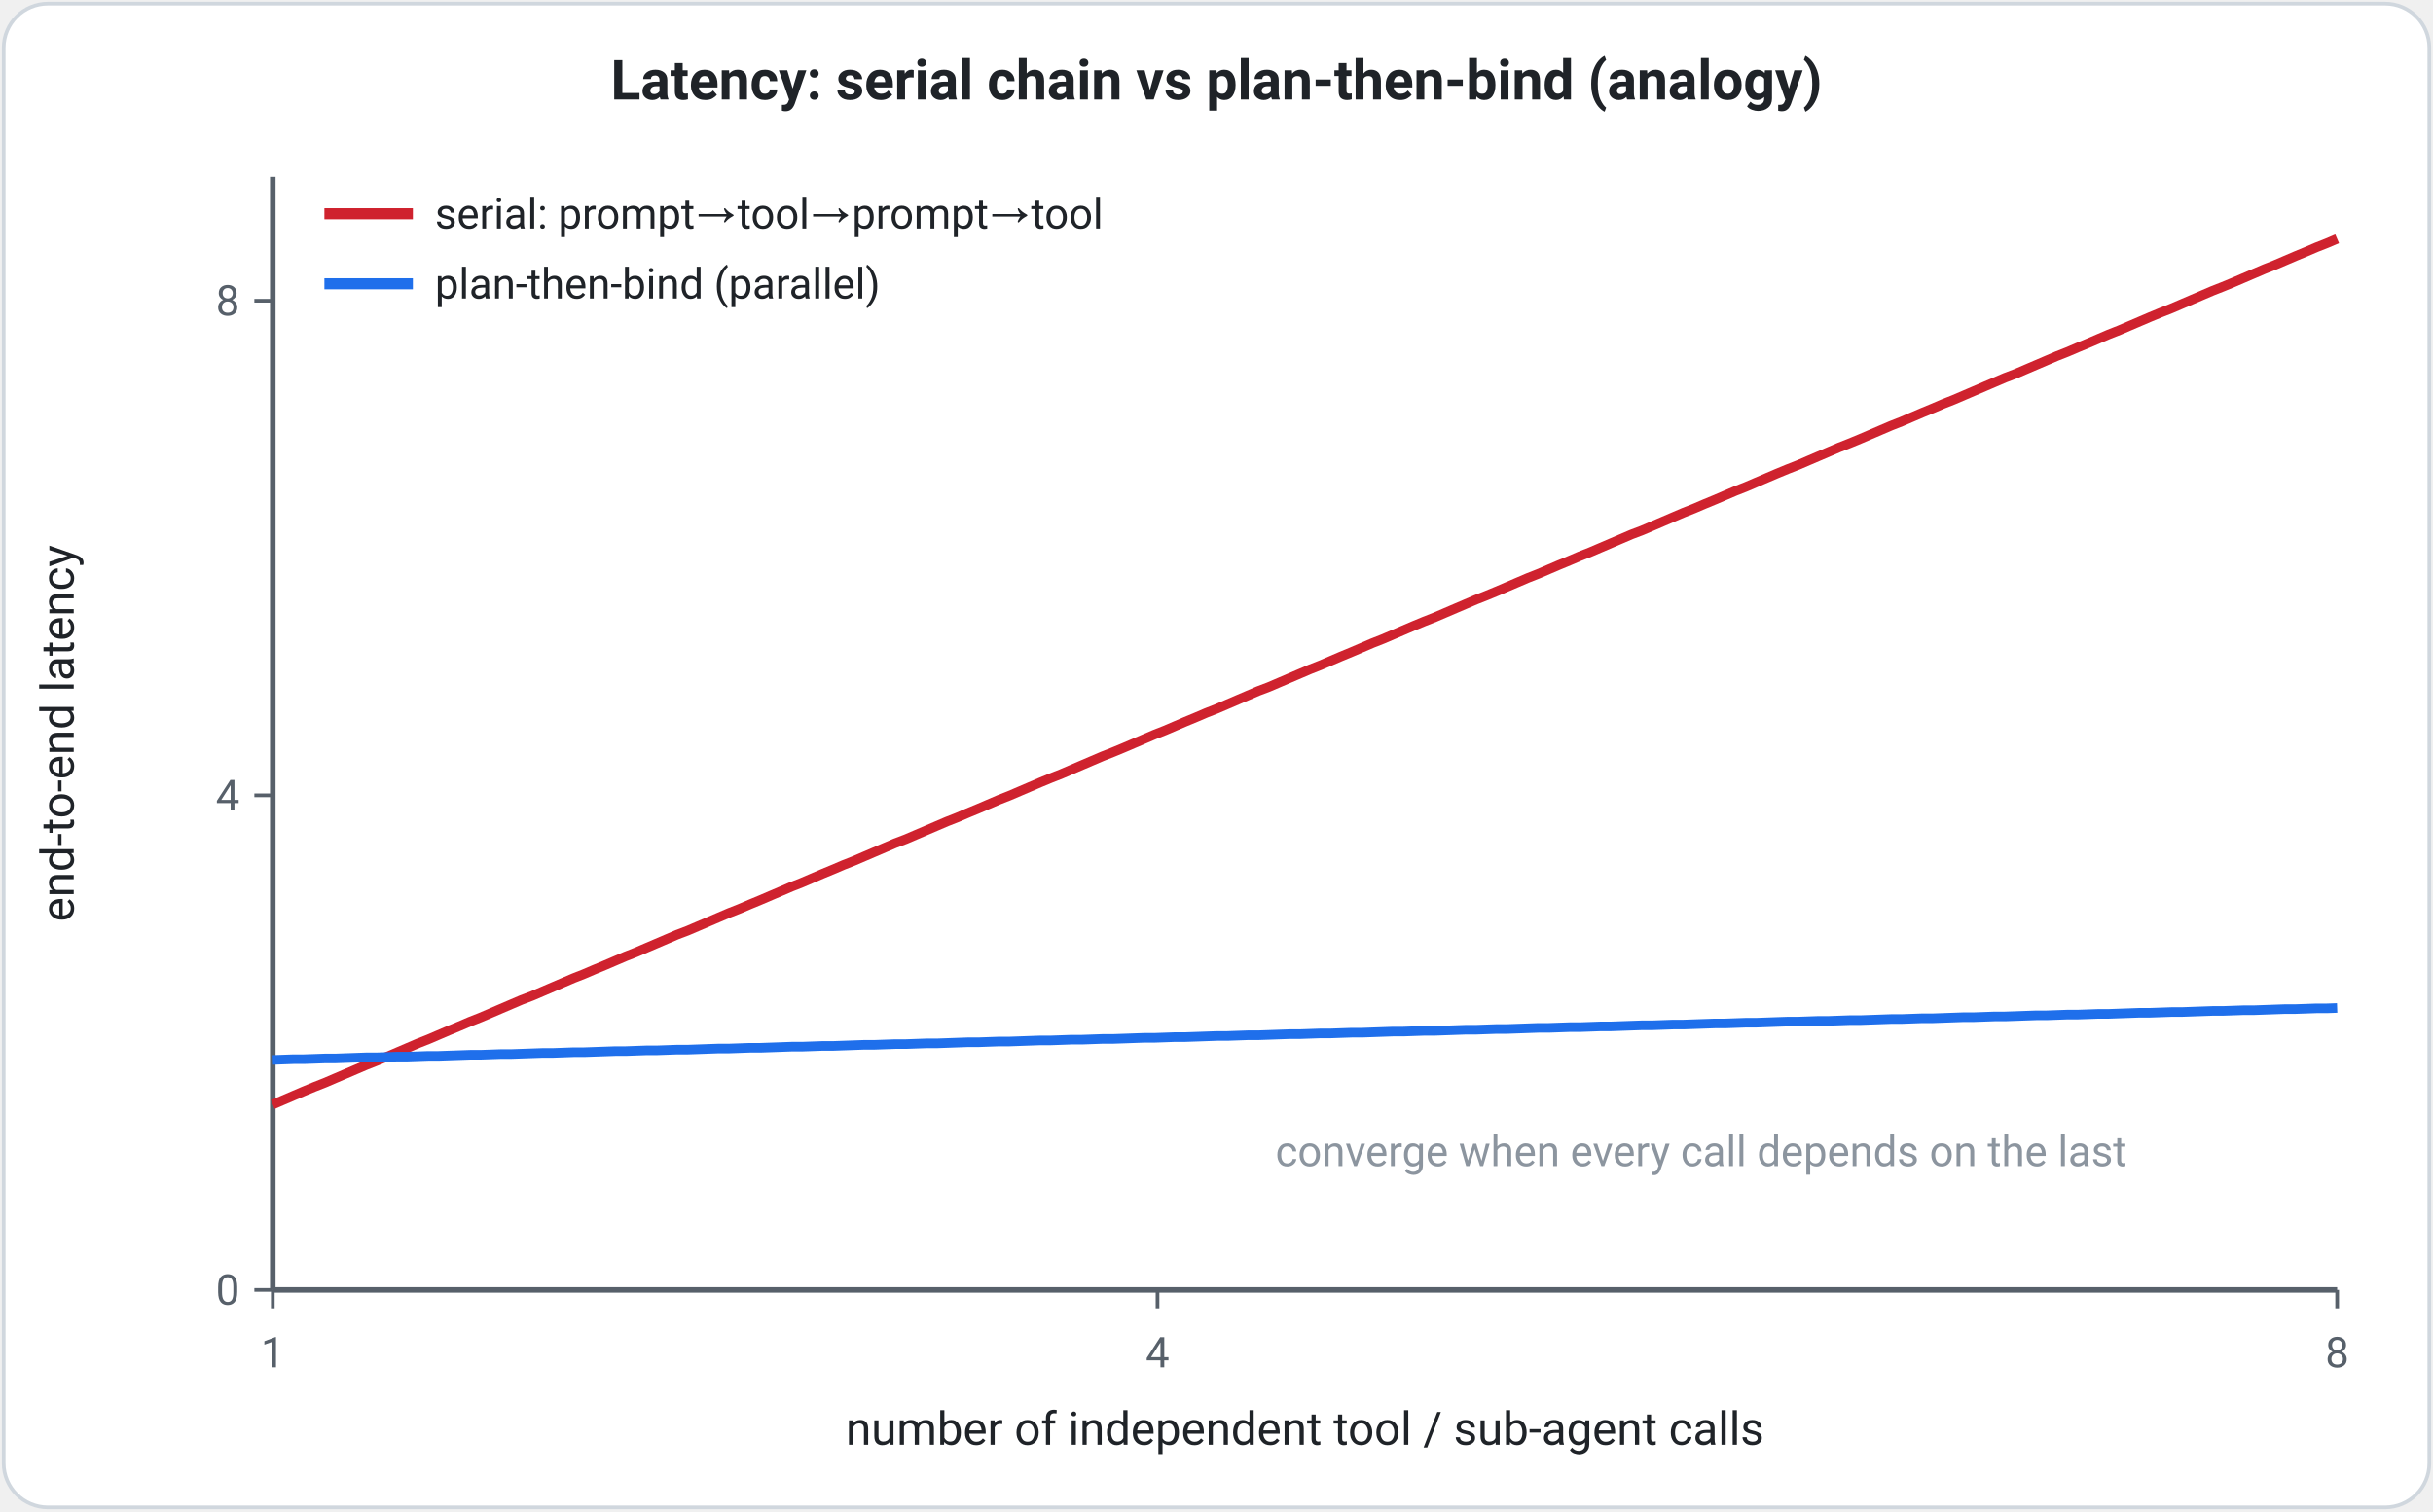
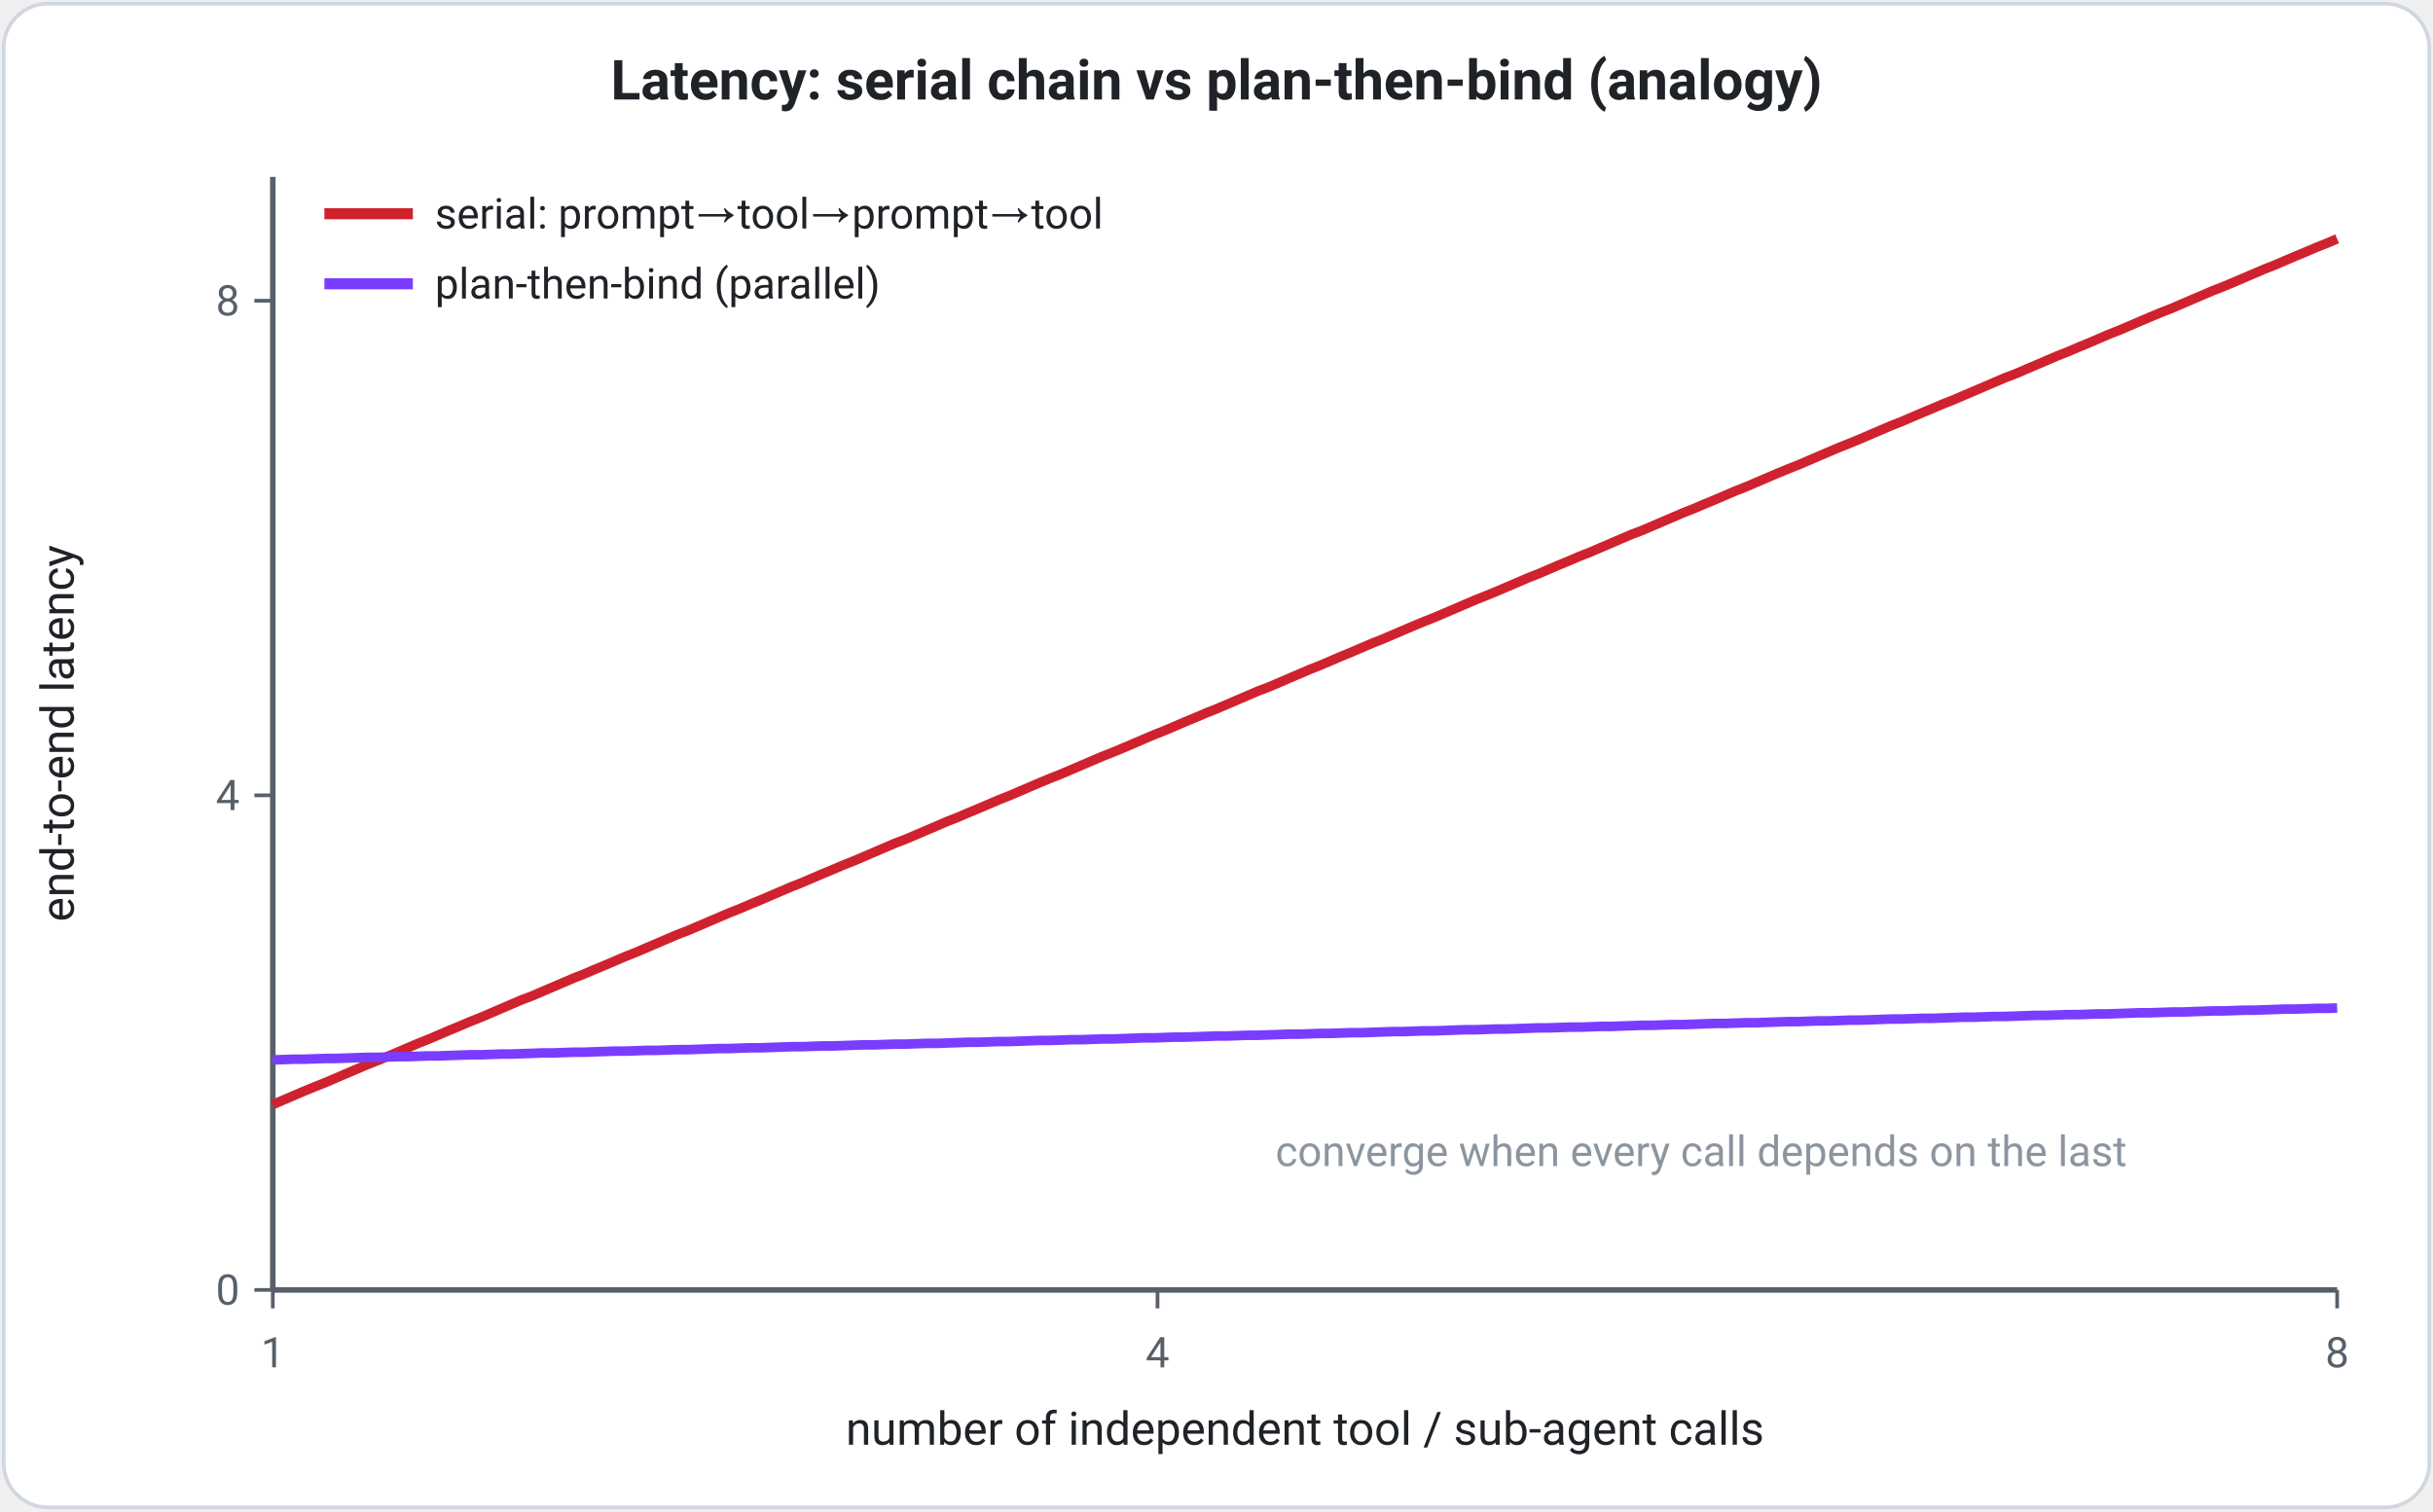
<svg xmlns="http://www.w3.org/2000/svg" viewBox="0 0 660 410" width="660" height="410" font-family="-apple-system,BlinkMacSystemFont,Segoe UI,Roboto,Helvetica,Arial,sans-serif">
  <rect x="1" y="1" width="658" height="408" rx="12" fill="#ffffff" stroke="#d0d7de" />
  <text x="330.0" y="27" text-anchor="middle" font-size="15" font-weight="700" fill="#1f2328">Latency: serial chain vs plan-then-bind  (analogy)</text>
  <line x1="74" y1="48" x2="74" y2="350" stroke="#57606a" stroke-width="1.5" />
  <line x1="74" y1="350" x2="634" y2="350" stroke="#57606a" stroke-width="1.5" />
  <line x1="74.0" y1="350" x2="74.0" y2="355" stroke="#57606a" />
  <text x="74.0" y="371" text-anchor="middle" font-size="11.5" fill="#57606a">1</text>
  <line x1="314.0" y1="350" x2="314.0" y2="355" stroke="#57606a" />
  <text x="314.0" y="371" text-anchor="middle" font-size="11.5" fill="#57606a">4</text>
  <line x1="634.0" y1="350" x2="634.0" y2="355" stroke="#57606a" />
  <text x="634.0" y="371" text-anchor="middle" font-size="11.5" fill="#57606a">8</text>
  <line x1="69" y1="350.0" x2="74" y2="350.0" stroke="#57606a" />
  <text x="65" y="354.0" text-anchor="end" font-size="11.5" fill="#57606a">0</text>
  <line x1="69" y1="215.8" x2="74" y2="215.8" stroke="#57606a" />
  <text x="65" y="219.8" text-anchor="end" font-size="11.5" fill="#57606a">4</text>
  <line x1="69" y1="81.6" x2="74" y2="81.6" stroke="#57606a" />
  <text x="65" y="85.6" text-anchor="end" font-size="11.5" fill="#57606a">8</text>
  <polyline points="74.0,299.7 76.8,298.5 79.6,297.3 82.4,296.1 85.3,294.9 88.1,293.8 90.9,292.6 93.7,291.4 96.5,290.2 99.3,289.0 102.1,287.9 105.0,286.7 107.8,285.5 110.6,284.3 113.4,283.1 116.2,282.0 119.0,280.8 121.8,279.6 124.7,278.4 127.5,277.2 130.3,276.1 133.1,274.9 135.9,273.7 138.7,272.5 141.5,271.3 144.4,270.2 147.2,269.0 150.0,267.8 152.8,266.6 155.6,265.4 158.4,264.3 161.2,263.1 164.1,261.9 166.9,260.7 169.7,259.5 172.5,258.4 175.3,257.2 178.1,256.0 180.9,254.8 183.7,253.6 186.6,252.5 189.4,251.3 192.2,250.1 195.0,248.9 197.8,247.7 200.6,246.6 203.4,245.4 206.3,244.2 209.1,243.0 211.9,241.8 214.7,240.6 217.5,239.5 220.3,238.3 223.1,237.1 226.0,235.9 228.8,234.7 231.6,233.6 234.4,232.4 237.2,231.2 240.0,230.0 242.8,228.8 245.7,227.7 248.5,226.5 251.3,225.3 254.1,224.1 256.9,222.9 259.7,221.8 262.5,220.6 265.4,219.4 268.2,218.2 271.0,217.0 273.8,215.9 276.6,214.7 279.4,213.5 282.2,212.3 285.1,211.1 287.9,210.0 290.7,208.8 293.5,207.6 296.3,206.4 299.1,205.2 301.9,204.1 304.8,202.9 307.6,201.7 310.4,200.5 313.2,199.3 316.0,198.2 318.8,197.0 321.6,195.8 324.5,194.6 327.3,193.4 330.1,192.3 332.9,191.1 335.7,189.9 338.5,188.7 341.3,187.5 344.2,186.4 347.0,185.2 349.8,184.0 352.6,182.8 355.4,181.6 358.2,180.5 361.0,179.3 363.8,178.1 366.7,176.9 369.5,175.7 372.3,174.5 375.1,173.4 377.9,172.2 380.7,171.0 383.5,169.8 386.4,168.6 389.2,167.5 392.0,166.3 394.8,165.1 397.6,163.9 400.4,162.7 403.2,161.6 406.1,160.4 408.9,159.2 411.7,158.0 414.5,156.8 417.3,155.7 420.1,154.5 422.9,153.3 425.8,152.1 428.6,150.9 431.4,149.8 434.2,148.6 437.0,147.4 439.8,146.2 442.6,145.0 445.5,143.9 448.3,142.7 451.1,141.5 453.9,140.3 456.7,139.1 459.5,138.0 462.3,136.8 465.2,135.6 468.0,134.4 470.8,133.2 473.6,132.1 476.4,130.9 479.2,129.7 482.0,128.5 484.9,127.3 487.7,126.2 490.5,125.0 493.3,123.8 496.1,122.6 498.9,121.4 501.7,120.3 504.6,119.1 507.4,117.9 510.2,116.7 513.0,115.5 515.8,114.4 518.6,113.2 521.4,112.0 524.3,110.8 527.1,109.6 529.9,108.5 532.7,107.3 535.5,106.1 538.3,104.9 541.1,103.7 543.9,102.5 546.8,101.4 549.6,100.2 552.4,99.0 555.2,97.8 558.0,96.6 560.8,95.5 563.6,94.3 566.5,93.1 569.3,91.9 572.1,90.7 574.9,89.6 577.7,88.4 580.5,87.2 583.3,86.0 586.2,84.8 589.0,83.7 591.8,82.5 594.6,81.3 597.4,80.1 600.2,78.9 603.0,77.8 605.9,76.6 608.7,75.4 611.5,74.2 614.3,73.0 617.1,71.9 619.9,70.7 622.7,69.5 625.6,68.3 628.4,67.1 631.2,66.0 634.0,64.8" fill="none" stroke="#cf222e" stroke-width="2.6" />
-   <polyline points="74.0,287.6 76.8,287.5 79.6,287.4 82.4,287.4 85.3,287.3 88.1,287.2 90.9,287.2 93.7,287.1 96.5,287.0 99.3,286.9 102.1,286.9 105.0,286.8 107.8,286.7 110.6,286.7 113.4,286.6 116.2,286.5 119.0,286.5 121.8,286.4 124.7,286.3 127.5,286.2 130.3,286.2 133.1,286.1 135.9,286.0 138.7,286.0 141.5,285.9 144.4,285.8 147.2,285.7 150.0,285.7 152.8,285.6 155.6,285.5 158.4,285.5 161.2,285.4 164.1,285.3 166.9,285.2 169.7,285.2 172.5,285.1 175.3,285.0 178.1,285.0 180.9,284.9 183.7,284.8 186.6,284.8 189.4,284.7 192.2,284.6 195.0,284.5 197.8,284.5 200.6,284.4 203.4,284.3 206.3,284.3 209.1,284.2 211.9,284.1 214.7,284.0 217.5,284.0 220.3,283.9 223.1,283.8 226.0,283.8 228.8,283.7 231.6,283.6 234.4,283.5 237.2,283.5 240.0,283.4 242.8,283.3 245.7,283.3 248.5,283.2 251.3,283.1 254.1,283.1 256.9,283.0 259.7,282.9 262.5,282.8 265.4,282.8 268.2,282.7 271.0,282.6 273.8,282.6 276.6,282.5 279.4,282.4 282.2,282.3 285.1,282.3 287.9,282.2 290.7,282.1 293.5,282.1 296.3,282.0 299.1,281.9 301.9,281.9 304.8,281.8 307.6,281.7 310.4,281.6 313.2,281.6 316.0,281.5 318.8,281.4 321.6,281.4 324.5,281.3 327.3,281.2 330.1,281.1 332.9,281.1 335.7,281.0 338.5,280.9 341.3,280.9 344.2,280.8 347.0,280.7 349.8,280.6 352.6,280.6 355.4,280.5 358.2,280.4 361.0,280.4 363.8,280.3 366.7,280.2 369.5,280.2 372.3,280.1 375.1,280.0 377.9,279.9 380.7,279.9 383.5,279.8 386.4,279.7 389.2,279.7 392.0,279.6 394.8,279.5 397.6,279.4 400.4,279.4 403.2,279.3 406.1,279.2 408.9,279.2 411.7,279.1 414.5,279.0 417.3,278.9 420.1,278.9 422.9,278.8 425.8,278.7 428.6,278.7 431.4,278.6 434.2,278.5 437.0,278.5 439.8,278.4 442.6,278.3 445.5,278.2 448.3,278.2 451.1,278.1 453.9,278.0 456.7,278.0 459.5,277.9 462.3,277.8 465.2,277.7 468.0,277.7 470.8,277.6 473.6,277.5 476.4,277.5 479.2,277.4 482.0,277.3 484.9,277.2 487.7,277.2 490.5,277.1 493.3,277.0 496.1,277.0 498.9,276.9 501.7,276.8 504.6,276.8 507.4,276.7 510.2,276.6 513.0,276.5 515.8,276.5 518.6,276.4 521.4,276.3 524.3,276.3 527.1,276.2 529.9,276.1 532.7,276.0 535.5,276.0 538.3,275.9 541.1,275.8 543.9,275.8 546.8,275.7 549.6,275.6 552.4,275.5 555.2,275.5 558.0,275.4 560.8,275.3 563.6,275.3 566.5,275.2 569.3,275.1 572.1,275.1 574.9,275.0 577.7,274.9 580.5,274.8 583.3,274.8 586.2,274.7 589.0,274.6 591.8,274.6 594.6,274.5 597.4,274.4 600.2,274.3 603.0,274.3 605.9,274.2 608.7,274.1 611.5,274.1 614.3,274.0 617.1,273.9 619.9,273.8 622.7,273.8 625.6,273.7 628.4,273.6 631.2,273.6 634.0,273.5" fill="none" stroke="#1f6feb" stroke-width="2.6" />
+   <polyline points="74.0,287.6 76.8,287.5 79.6,287.4 82.4,287.4 85.3,287.3 88.1,287.2 90.9,287.2 93.7,287.1 96.5,287.0 99.3,286.9 102.1,286.9 105.0,286.8 107.8,286.7 110.6,286.7 113.4,286.6 116.2,286.5 119.0,286.5 121.8,286.4 124.7,286.3 127.5,286.2 130.3,286.2 133.1,286.1 135.9,286.0 138.7,286.0 141.5,285.9 144.4,285.8 147.2,285.7 150.0,285.7 152.8,285.6 155.6,285.5 158.4,285.5 161.2,285.4 164.1,285.3 166.9,285.2 169.7,285.2 172.5,285.1 175.3,285.0 178.1,285.0 180.9,284.9 183.7,284.8 186.6,284.8 189.4,284.7 192.2,284.6 195.0,284.5 197.8,284.5 200.6,284.4 203.4,284.3 206.3,284.3 209.1,284.2 211.9,284.1 214.7,284.0 217.5,284.0 220.3,283.9 223.1,283.8 226.0,283.8 228.8,283.7 231.6,283.6 234.4,283.5 237.2,283.5 240.0,283.4 242.8,283.3 245.7,283.3 248.5,283.2 251.3,283.1 254.1,283.1 256.9,283.0 259.7,282.9 262.5,282.8 265.4,282.8 268.2,282.7 271.0,282.6 273.8,282.6 276.6,282.5 279.4,282.4 282.2,282.3 285.1,282.3 287.9,282.2 290.7,282.1 293.5,282.1 296.3,282.0 299.1,281.9 301.9,281.9 304.8,281.8 307.6,281.7 310.4,281.6 313.2,281.6 316.0,281.5 318.8,281.4 321.6,281.4 324.5,281.3 327.3,281.2 330.1,281.1 332.9,281.1 335.7,281.0 338.5,280.9 341.3,280.9 344.2,280.8 347.0,280.7 349.8,280.6 352.6,280.6 355.4,280.5 358.2,280.4 361.0,280.4 363.8,280.3 366.7,280.2 369.5,280.2 372.3,280.1 375.1,280.0 377.9,279.9 380.7,279.9 383.5,279.8 386.4,279.7 389.2,279.7 392.0,279.6 394.8,279.5 397.6,279.4 400.4,279.4 403.2,279.3 406.1,279.2 408.9,279.2 411.7,279.1 414.5,279.0 417.3,278.9 420.1,278.9 422.9,278.8 425.8,278.7 428.6,278.7 431.4,278.6 434.2,278.5 437.0,278.5 439.8,278.4 442.6,278.3 445.5,278.2 448.3,278.2 451.1,278.1 453.9,278.0 456.7,278.0 459.5,277.9 462.3,277.8 465.2,277.7 468.0,277.7 470.8,277.6 473.6,277.5 476.4,277.5 479.2,277.4 482.0,277.3 484.9,277.2 487.7,277.2 490.5,277.1 493.3,277.0 496.1,277.0 498.9,276.9 501.7,276.8 504.6,276.8 507.4,276.7 510.2,276.6 513.0,276.5 515.8,276.5 518.6,276.4 521.4,276.3 524.3,276.3 527.1,276.2 529.9,276.1 532.7,276.0 535.5,276.0 538.3,275.9 541.1,275.8 543.9,275.8 546.8,275.7 549.6,275.6 552.4,275.5 555.2,275.5 558.0,275.4 560.8,275.3 563.6,275.3 566.5,275.2 569.3,275.1 572.1,275.1 574.9,275.0 577.7,274.9 580.5,274.8 583.3,274.8 586.2,274.7 589.0,274.6 591.8,274.6 594.6,274.5 597.4,274.4 600.2,274.3 603.0,274.3 605.9,274.2 608.7,274.1 611.5,274.1 614.3,274.0 617.1,273.9 619.9,273.8 622.7,273.8 625.6,273.7 628.4,273.6 631.2,273.6 634.0,273.5" fill="none" stroke="#7a3dff" stroke-width="2.6" />
  <text x="346.0" y="316.4" text-anchor="start" font-size="11.5" fill="#8c959f">converge when every call depends on the last</text>
  <line x1="88" y1="58" x2="112" y2="58" stroke="#cf222e" stroke-width="3" />
  <text x="118" y="62" font-size="11.5" fill="#1f2328">serial: prompt→tool→prompt→tool</text>
-   <line x1="88" y1="77" x2="112" y2="77" stroke="#1f6feb" stroke-width="3" />
+   <line x1="88" y1="77" x2="112" y2="77" stroke="#7a3dff" stroke-width="3" />
  <text x="118" y="81" font-size="11.5" fill="#1f2328">plan-then-bind (parallel)</text>
  <text x="354.0" y="392" text-anchor="middle" font-size="12.5" fill="#1f2328">number of independent tool / sub-agent calls</text>
  <text transform="translate(20,199.0) rotate(-90)" text-anchor="middle" font-size="12.5" fill="#1f2328">end-to-end latency</text>
</svg>
